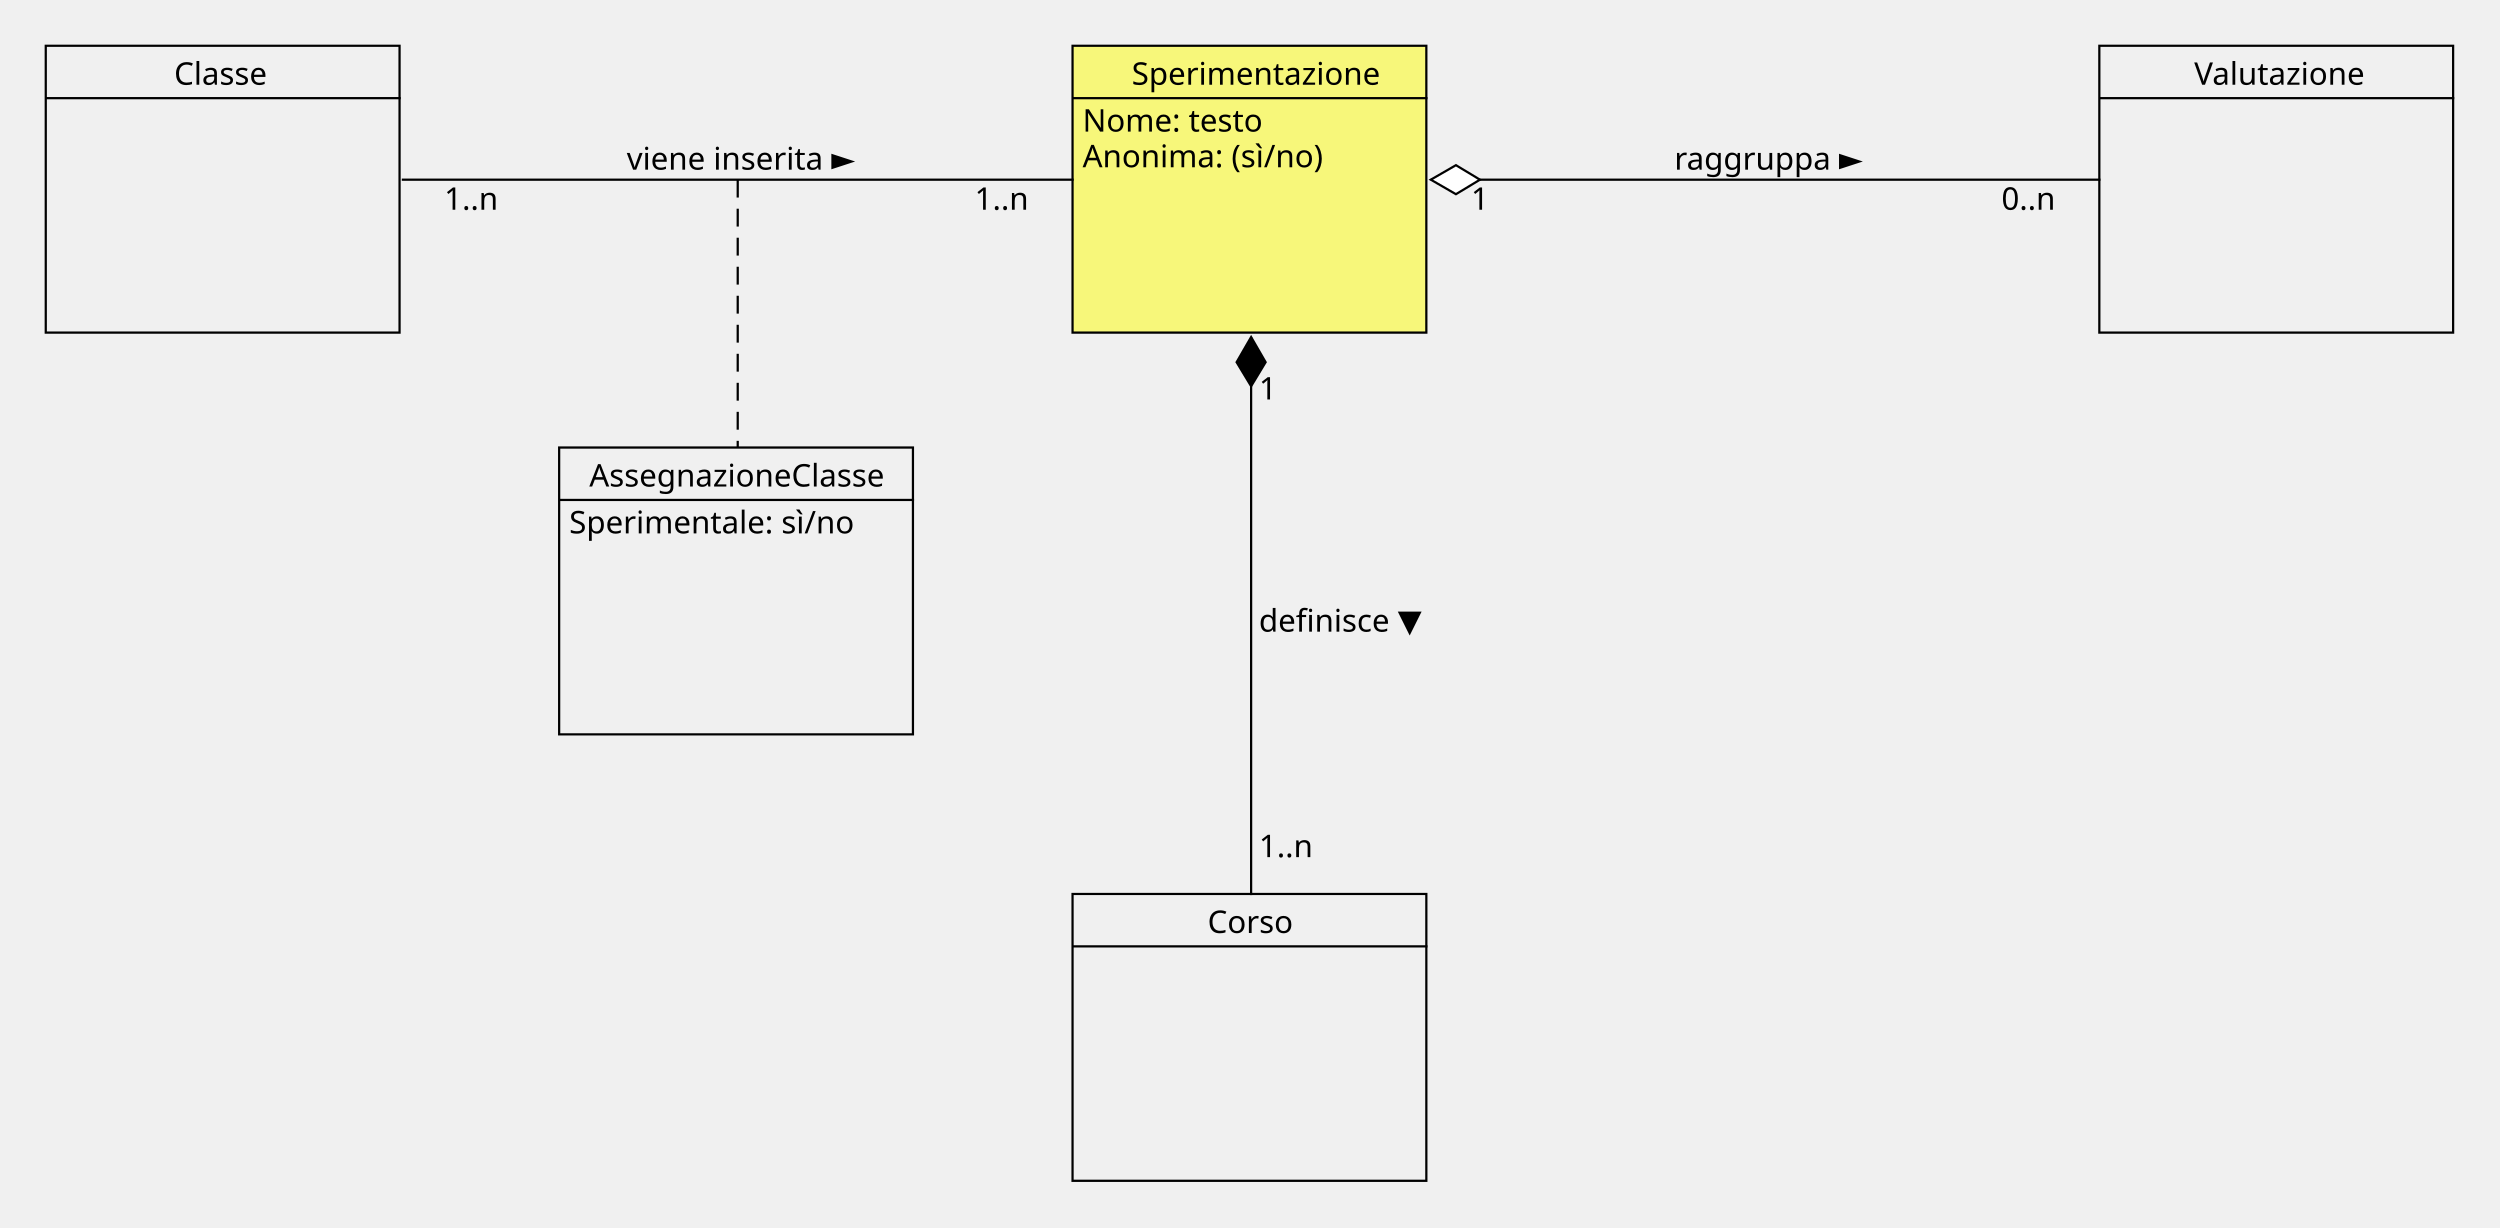
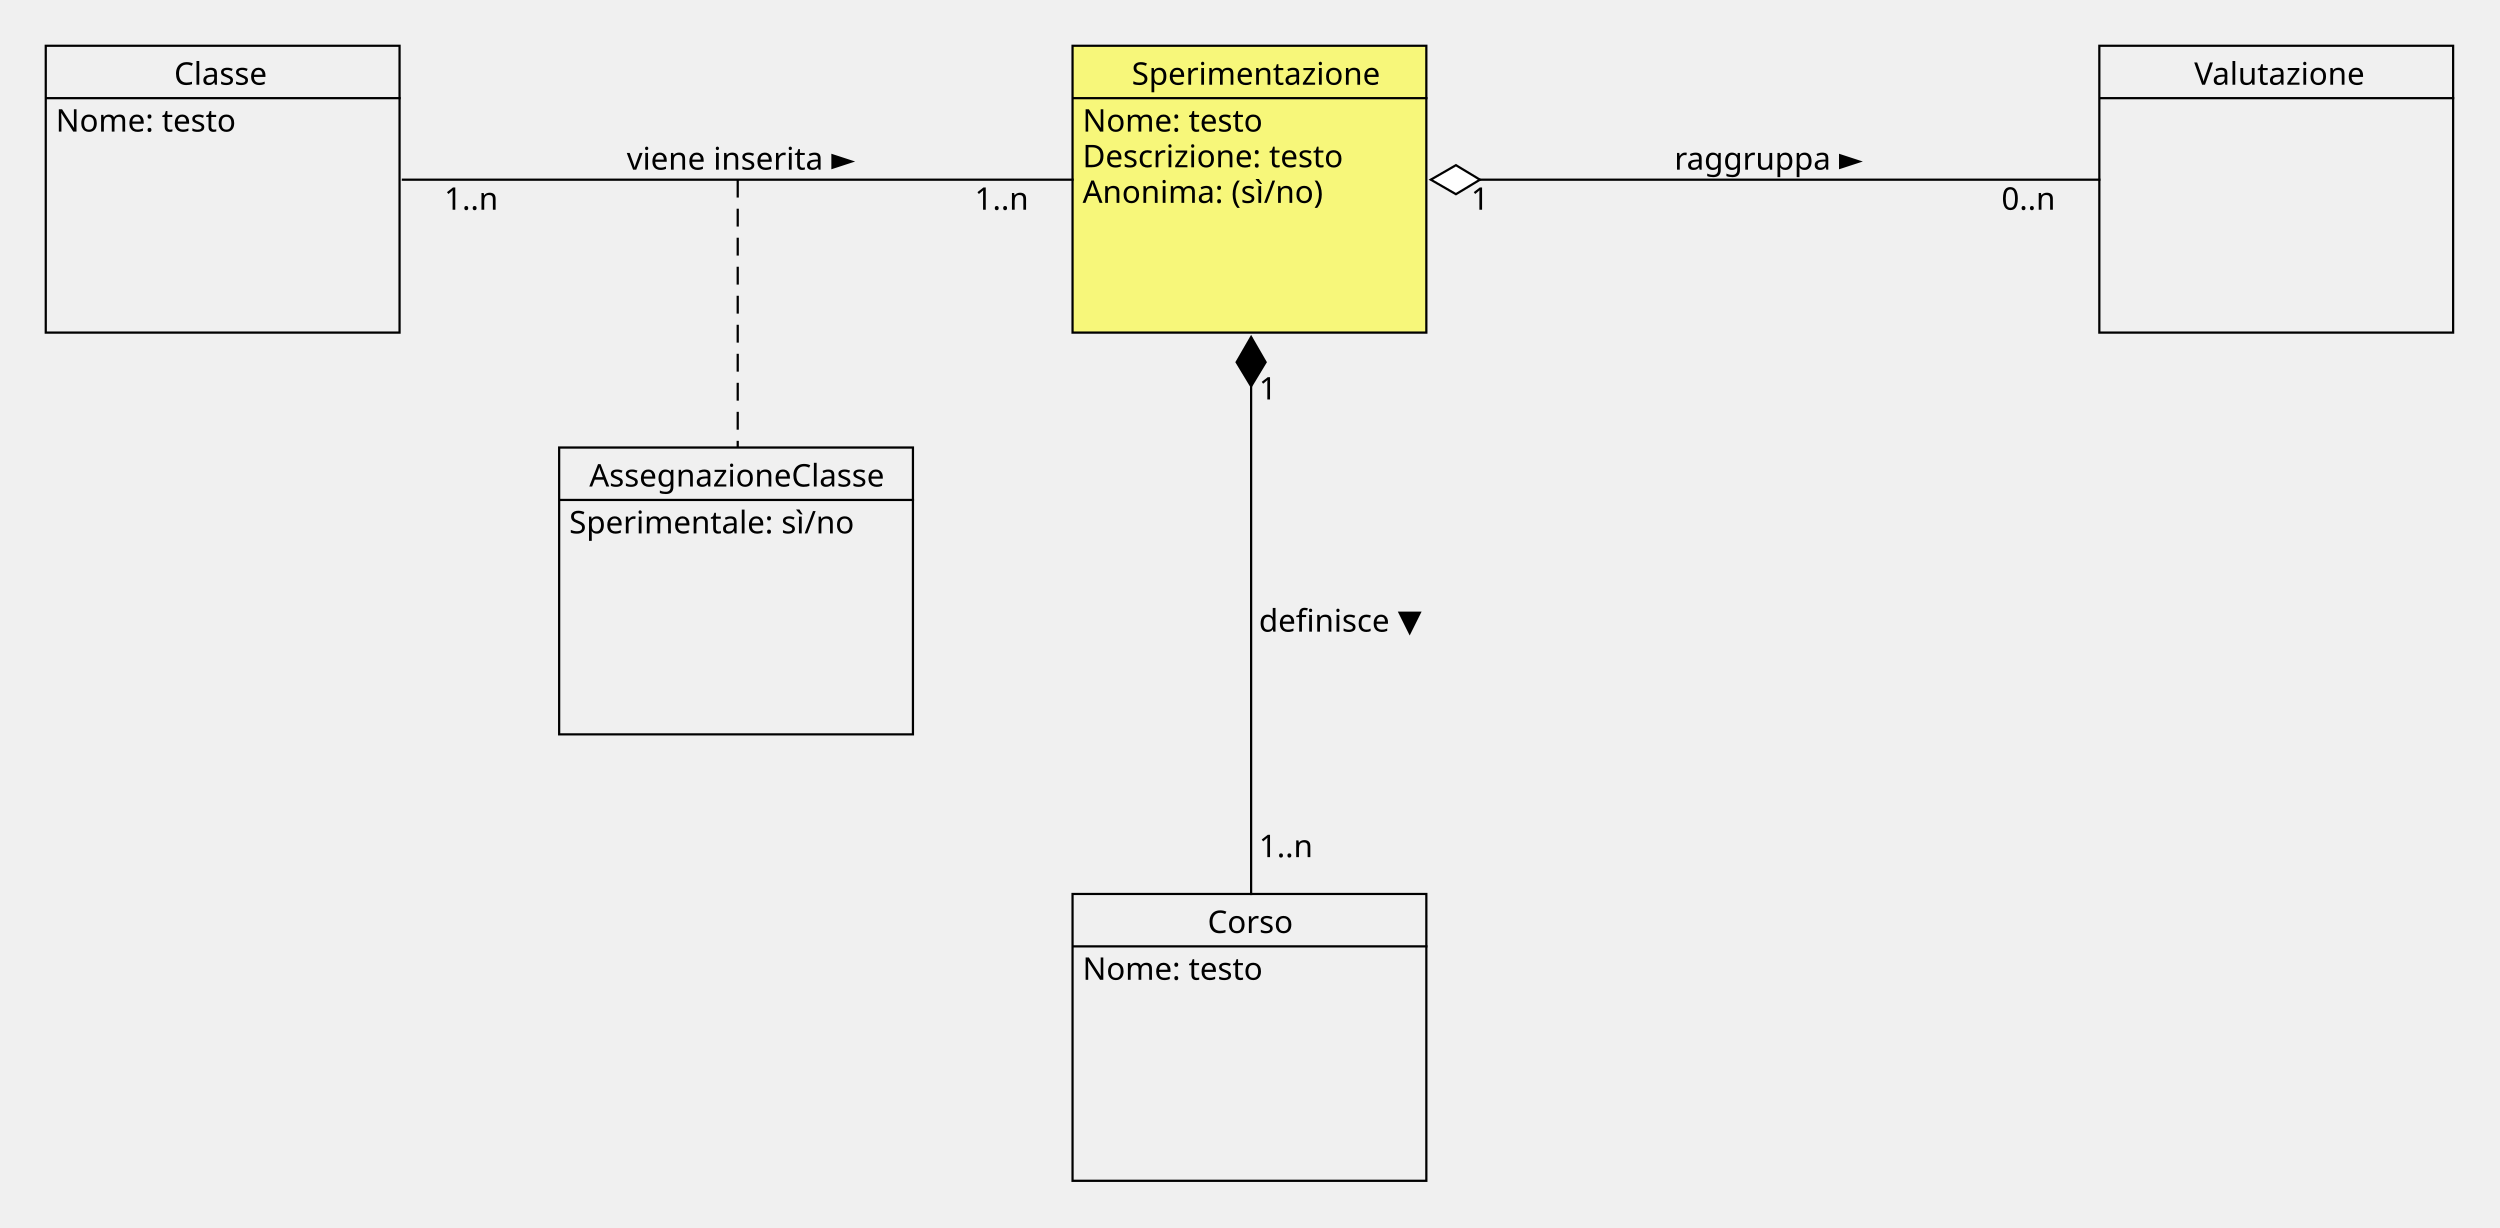
- <svg xmlns="http://www.w3.org/2000/svg" fill-opacity="1" color-rendering="auto" color-interpolation="auto" text-rendering="auto" stroke="black" stroke-linecap="square" width="1120" stroke-miterlimit="10" shape-rendering="auto" stroke-opacity="1" fill="black" stroke-dasharray="none" font-weight="normal" stroke-width="1" viewBox="350 370 1120 550" height="550" font-family="'Dialog'" font-style="normal" stroke-linejoin="miter" font-size="12px" stroke-dashoffset="0" image-rendering="auto">
+ <svg xmlns="http://www.w3.org/2000/svg" fill-opacity="1" color-rendering="auto" color-interpolation="auto" text-rendering="auto" stroke="black" stroke-linecap="square" width="1120" stroke-miterlimit="10" shape-rendering="auto" stroke-opacity="1" fill="black" stroke-dasharray="none" font-weight="normal" stroke-width="1" viewBox="3200 730 1120 550" height="550" font-family="'Dialog'" font-style="normal" stroke-linejoin="miter" font-size="12px" stroke-dashoffset="0" image-rendering="auto">
  <defs id="genericDefs" />
  <g>
    <defs id="defs1">
      <clipPath clipPathUnits="userSpaceOnUse" id="clipPath1">
        <path d="M0 0 L2147483647 0 L2147483647 2147483647 L0 2147483647 L0 0 Z" />
      </clipPath>
      <clipPath clipPathUnits="userSpaceOnUse" id="clipPath2">
        <path d="M0 0 L0 130 L160 130 L160 0 Z" />
      </clipPath>
      <clipPath clipPathUnits="userSpaceOnUse" id="clipPath3">
        <path d="M0 0 L0 150 L30 150 L30 0 Z" />
      </clipPath>
      <clipPath clipPathUnits="userSpaceOnUse" id="clipPath4">
        <path d="M0 0 L0 50 L330 50 L330 0 Z" />
      </clipPath>
      <clipPath clipPathUnits="userSpaceOnUse" id="clipPath5">
        <path d="M0 0 L0 280 L100 280 L100 0 Z" />
      </clipPath>
    </defs>
-     <g fill="rgb(255,255,255)" fill-opacity="0" transform="translate(600,570)" stroke-opacity="0" stroke="rgb(255,255,255)">
+     <g fill="rgb(255,255,255)" fill-opacity="0" transform="translate(3450,930)" stroke-opacity="0" stroke="rgb(255,255,255)">
      <rect x="0.5" width="158.5" height="128.5" y="0.5" clip-path="url(#clipPath2)" stroke="none" />
    </g>
-     <g transform="translate(600,570)">
+     <g transform="translate(3450,930)">
      <rect fill="none" x="0.5" width="158.5" height="128.5" y="0.5" clip-path="url(#clipPath2)" />
      <text x="14" font-size="14px" y="17.975" clip-path="url(#clipPath2)" font-family="sans-serif" stroke="none" xml:space="preserve">AssegnazioneClasse</text>
      <path fill="none" d="M1 23.975 L159 23.975" clip-path="url(#clipPath2)" />
      <text x="5" font-size="14px" y="38.95" clip-path="url(#clipPath2)" font-family="sans-serif" stroke="none" xml:space="preserve">Sperimentale: sì/no</text>
    </g>
-     <g fill="rgb(255,255,255)" fill-opacity="0" transform="translate(370,390)" stroke-opacity="0" stroke="rgb(255,255,255)">
+     <g fill="rgb(255,255,255)" fill-opacity="0" transform="translate(3220,750)" stroke-opacity="0" stroke="rgb(255,255,255)">
      <rect x="0.5" width="158.5" height="128.5" y="0.5" clip-path="url(#clipPath2)" stroke="none" />
    </g>
-     <g transform="translate(370,390)">
+     <g transform="translate(3220,750)">
      <rect fill="none" x="0.5" width="158.5" height="128.5" y="0.5" clip-path="url(#clipPath2)" />
      <text x="58" font-size="14px" y="17.975" clip-path="url(#clipPath2)" font-family="sans-serif" stroke="none" xml:space="preserve">Classe</text>
      <path fill="none" d="M1 23.975 L159 23.975" clip-path="url(#clipPath2)" />
+       <text x="5" font-size="14px" y="38.95" clip-path="url(#clipPath2)" font-family="sans-serif" stroke="none" xml:space="preserve">Nome: testo</text>
    </g>
-     <g fill="rgb(255,255,255)" fill-opacity="0" transform="translate(1290,390)" stroke-opacity="0" stroke="rgb(255,255,255)">
+     <g fill="rgb(255,255,255)" fill-opacity="0" transform="translate(4140,750)" stroke-opacity="0" stroke="rgb(255,255,255)">
      <rect x="0.5" width="158.5" height="128.5" y="0.5" clip-path="url(#clipPath2)" stroke="none" />
    </g>
-     <g transform="translate(1290,390)">
+     <g transform="translate(4140,750)">
      <rect fill="none" x="0.5" width="158.5" height="128.5" y="0.5" clip-path="url(#clipPath2)" />
      <text x="43" font-size="14px" y="17.975" clip-path="url(#clipPath2)" font-family="sans-serif" stroke="none" xml:space="preserve">Valutazione</text>
      <path fill="none" d="M1 23.975 L159 23.975" clip-path="url(#clipPath2)" />
    </g>
-     <g fill="rgb(255,255,255)" fill-opacity="0" transform="translate(830,770)" stroke-opacity="0" stroke="rgb(255,255,255)">
+     <g fill="rgb(255,255,255)" fill-opacity="0" transform="translate(3680,1130)" stroke-opacity="0" stroke="rgb(255,255,255)">
      <rect x="0.5" width="158.5" height="128.5" y="0.5" clip-path="url(#clipPath2)" stroke="none" />
    </g>
-     <g transform="translate(830,770)">
+     <g transform="translate(3680,1130)">
      <rect fill="none" x="0.5" width="158.5" height="128.5" y="0.5" clip-path="url(#clipPath2)" />
      <text x="61" font-size="14px" y="17.975" clip-path="url(#clipPath2)" font-family="sans-serif" stroke="none" xml:space="preserve">Corso</text>
      <path fill="none" d="M1 23.975 L159 23.975" clip-path="url(#clipPath2)" />
+       <text x="5" font-size="14px" y="38.95" clip-path="url(#clipPath2)" font-family="sans-serif" stroke="none" xml:space="preserve">Nome: testo</text>
    </g>
-     <g fill="rgb(255,255,0)" fill-opacity="0.49" transform="translate(830,390)" stroke-opacity="0.49" stroke="rgb(255,255,0)">
+     <g fill="rgb(255,255,0)" fill-opacity="0.49" transform="translate(3680,750)" stroke-opacity="0.49" stroke="rgb(255,255,0)">
      <rect x="0.5" width="158.5" height="128.5" y="0.5" clip-path="url(#clipPath2)" stroke="none" />
    </g>
-     <g transform="translate(830,390)">
+     <g transform="translate(3680,750)">
      <rect fill="none" x="0.5" width="158.5" height="128.5" y="0.5" clip-path="url(#clipPath2)" />
      <text x="27" font-size="14px" y="17.975" clip-path="url(#clipPath2)" font-family="sans-serif" stroke="none" xml:space="preserve">Sperimentazione</text>
      <path fill="none" d="M1 23.975 L159 23.975" clip-path="url(#clipPath2)" />
      <text x="5" font-size="14px" y="38.95" clip-path="url(#clipPath2)" font-family="sans-serif" stroke="none" xml:space="preserve">Nome: testo</text>
-       <text x="5" font-size="14px" y="54.925" clip-path="url(#clipPath2)" font-family="sans-serif" stroke="none" xml:space="preserve">Anonima: (sì/no)</text>
+       <text x="5" font-size="14px" y="54.925" clip-path="url(#clipPath2)" font-family="sans-serif" stroke="none" xml:space="preserve">Descrizione: testo</text>
+       <text x="5" font-size="14px" y="70.9" clip-path="url(#clipPath2)" font-family="sans-serif" stroke="none" xml:space="preserve">Anonima: (sì/no)</text>
    </g>
-     <g stroke-dasharray="8,5" stroke-miterlimit="5" transform="translate(670,440)" stroke-linecap="butt">
+     <g stroke-dasharray="8,5" stroke-miterlimit="5" transform="translate(3520,800)" stroke-linecap="butt">
      <path fill="none" d="M10.5 10.5 L10.5 130.5" clip-path="url(#clipPath3)" />
    </g>
-     <g transform="translate(520,430)">
+     <g transform="translate(3370,790)">
      <path fill="none" d="M310.5 20.5 L10.5 20.5" clip-path="url(#clipPath4)" />
      <text x="110.781" font-size="14px" y="16" clip-path="url(#clipPath4)" font-family="sans-serif" stroke="none" xml:space="preserve">viene inserita ►</text>
      <text x="266.648" font-size="14px" y="33.975" clip-path="url(#clipPath4)" font-family="sans-serif" stroke="none" xml:space="preserve">1..n</text>
      <text x="29" font-size="14px" y="33.975" clip-path="url(#clipPath4)" font-family="sans-serif" stroke="none" xml:space="preserve">1..n</text>
    </g>
-     <g transform="translate(980,430)">
+     <g transform="translate(3830,790)">
      <path fill="none" d="M11.5 20.5 L310.5 20.5" clip-path="url(#clipPath4)" />
      <path fill="white" d="M22.258 27 L11 20.5 L22.258 14 L33.017 20.5 Z" clip-path="url(#clipPath4)" stroke="none" />
      <path fill="none" d="M22.258 27 L11 20.5 L22.258 14 L33.017 20.5 Z" clip-path="url(#clipPath4)" />
      <text x="120.112" font-size="14px" y="16" clip-path="url(#clipPath4)" font-family="sans-serif" stroke="none" xml:space="preserve">raggruppa ►</text>
      <text x="29" font-size="14px" y="33.975" clip-path="url(#clipPath4)" font-family="sans-serif" stroke="none" xml:space="preserve">1</text>
      <text x="266.648" font-size="14px" y="33.975" clip-path="url(#clipPath4)" font-family="sans-serif" stroke="none" xml:space="preserve">0..n</text>
    </g>
-     <g transform="translate(900,510)">
+     <g transform="translate(3750,870)">
      <path fill="none" d="M10.5 260.5 L10.5 11.5" clip-path="url(#clipPath5)" />
      <path d="M17 22.258 L10.5 11 L4 22.258 L10.5 33.017 Z" clip-path="url(#clipPath5)" stroke="none" />
      <path fill="none" d="M17 22.258 L10.5 11 L4 22.258 L10.5 33.017 Z" clip-path="url(#clipPath5)" />
      <text x="14" font-size="14px" y="142.988" clip-path="url(#clipPath5)" font-family="sans-serif" stroke="none" xml:space="preserve">definisce ▼</text>
      <text x="14" font-size="14px" y="244" clip-path="url(#clipPath5)" font-family="sans-serif" stroke="none" xml:space="preserve">1..n</text>
      <text x="14" font-size="14px" y="38.975" clip-path="url(#clipPath5)" font-family="sans-serif" stroke="none" xml:space="preserve">1</text>
    </g>
  </g>
</svg>
